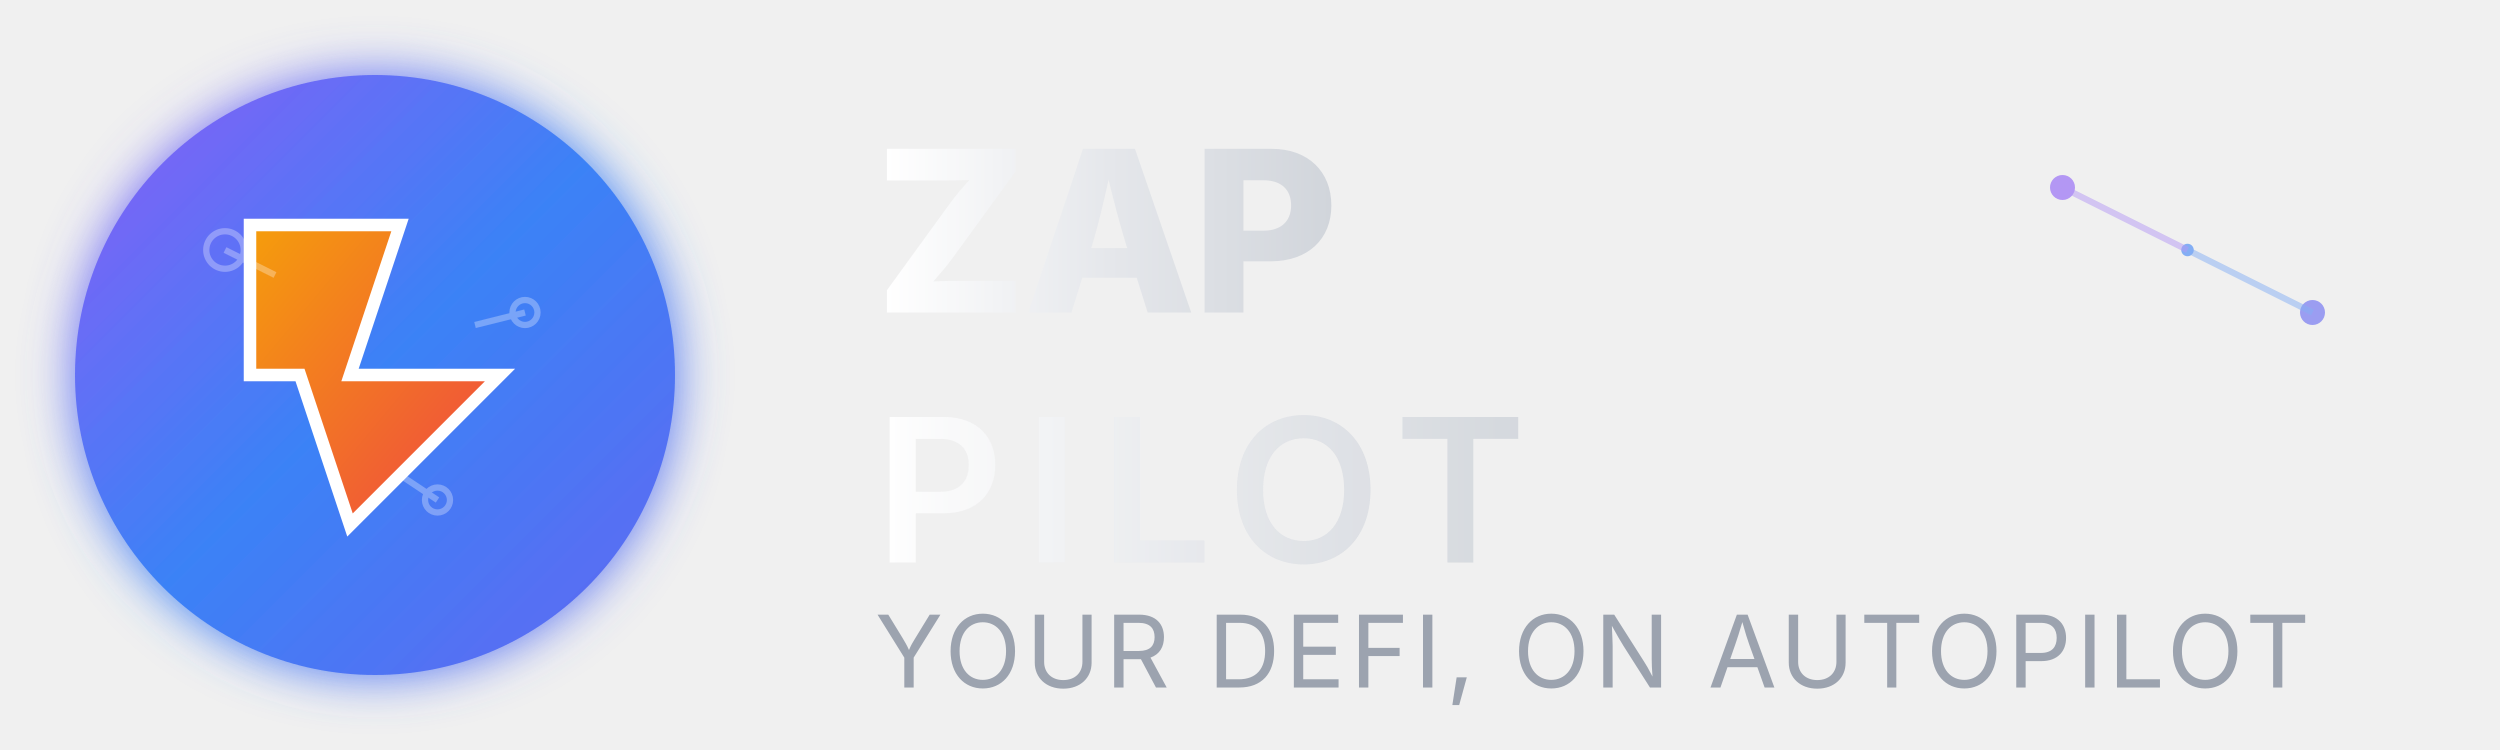
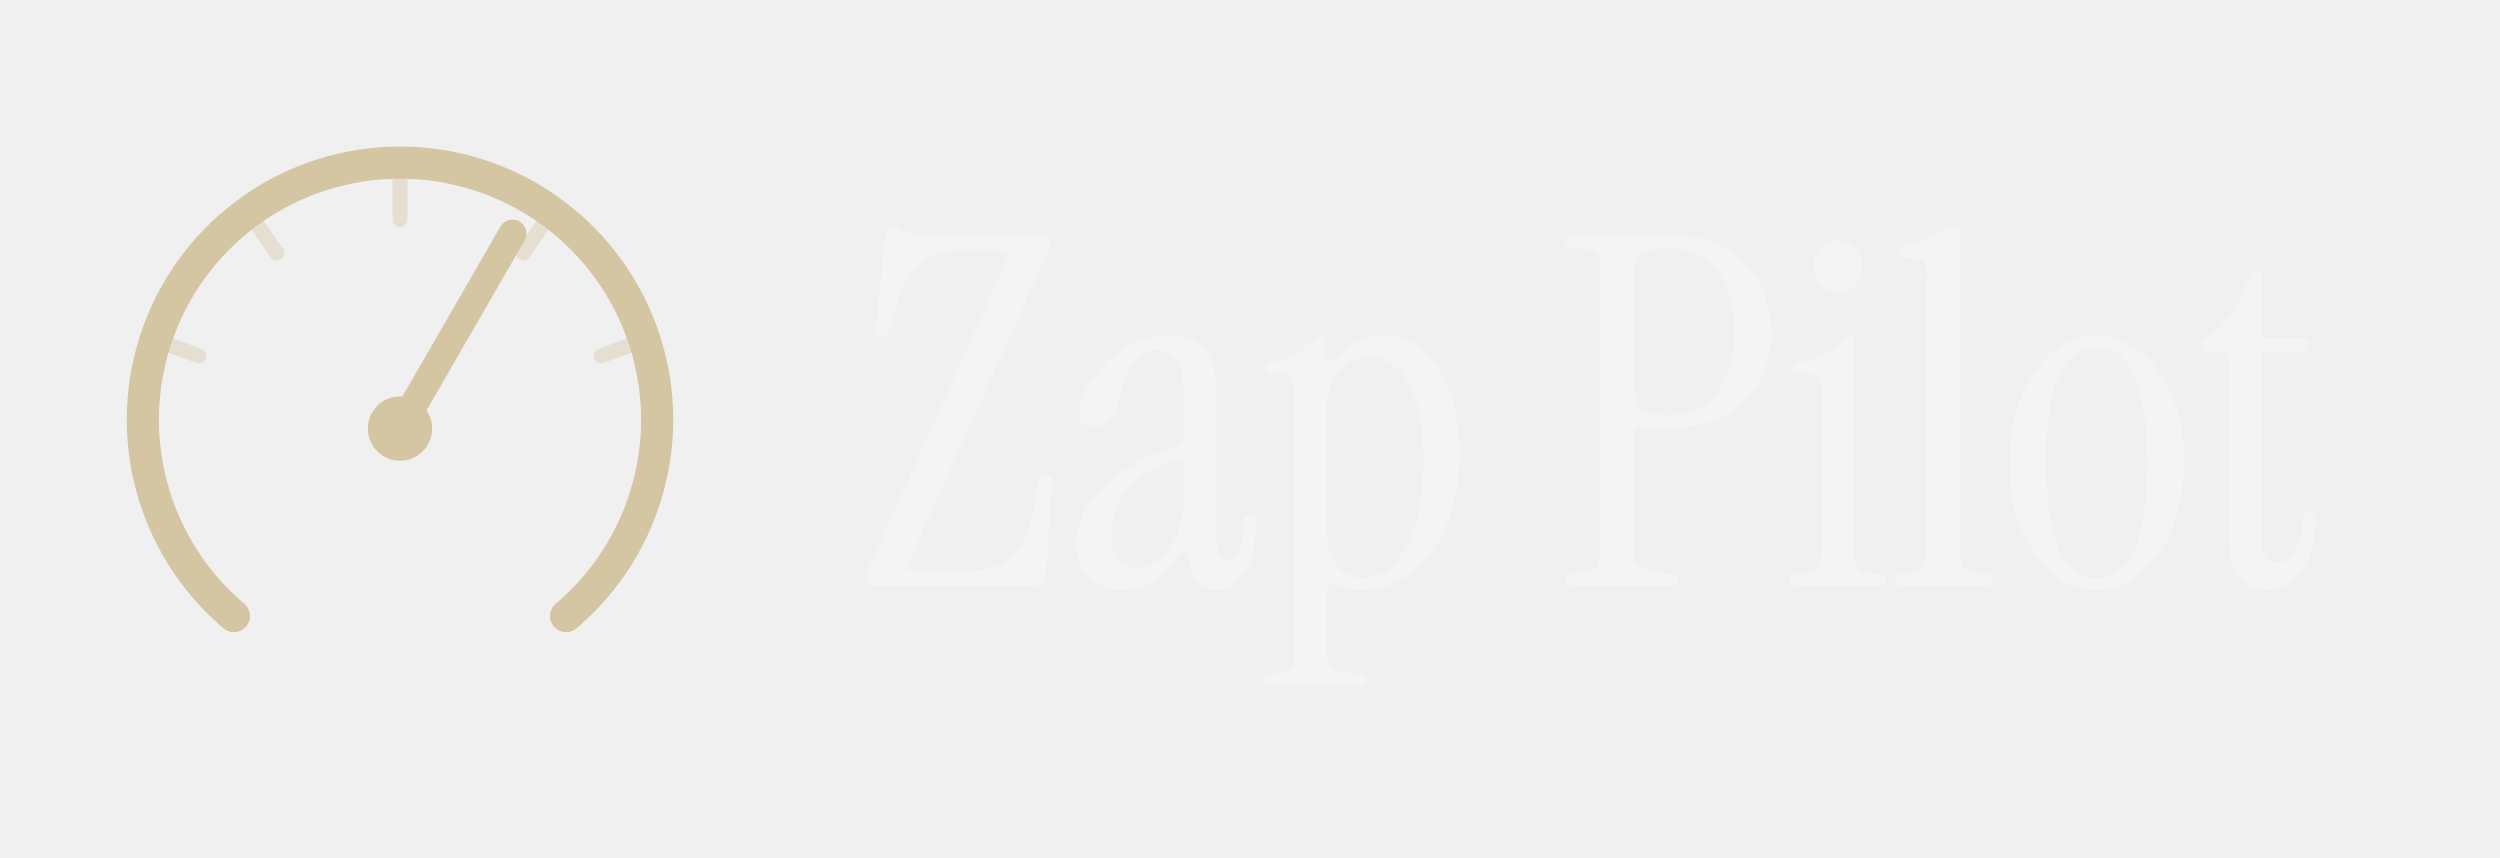
- <svg xmlns="http://www.w3.org/2000/svg" width="2000" height="600" viewBox="0 0 200 60" fill="none">
-   <defs>
-     <linearGradient id="mainGradient" x1="0%" y1="0%" x2="100%" y2="100%">
-       <stop offset="0%" style="stop-color:#8B5CF6;stop-opacity:1" />
-       <stop offset="50%" style="stop-color:#3B82F6;stop-opacity:1" />
-       <stop offset="100%" style="stop-color:#6366F1;stop-opacity:1" />
-     </linearGradient>
-     <linearGradient id="lightningGradient" x1="0%" y1="0%" x2="100%" y2="100%">
-       <stop offset="0%" style="stop-color:#F59E0B;stop-opacity:1" />
-       <stop offset="100%" style="stop-color:#EF4444;stop-opacity:1" />
-     </linearGradient>
-     <filter id="glow">
-       <feGaussianBlur stdDeviation="2" result="coloredBlur" />
-       <feMerge>
-         <feMergeNode in="coloredBlur" />
-         <feMergeNode in="SourceGraphic" />
-       </feMerge>
-     </filter>
-     <linearGradient id="textGradient" x1="0%" y1="0%" x2="100%" y2="0%">
-       <stop offset="0%" style="stop-color:#FFFFFF;stop-opacity:1" />
-       <stop offset="50%" style="stop-color:#E5E7EB;stop-opacity:1" />
-       <stop offset="100%" style="stop-color:#D1D5DB;stop-opacity:1" />
-     </linearGradient>
-   </defs>
-   <circle cx="30" cy="30" r="24" fill="url(#mainGradient)" filter="url(#glow)" />
-   <path d="M20 18 L32 18 L28 30 L40 30 L28 42 L24 30 L20 30 Z" fill="url(#lightningGradient)" stroke="white" stroke-width="1" />
-   <g opacity="0.3" stroke="white" stroke-width="0.5" fill="none">
-     <circle cx="18" cy="20" r="1.5" />
-     <circle cx="42" cy="25" r="1" />
-     <circle cx="35" cy="40" r="1" />
-     <line x1="18" y1="20" x2="22" y2="22" />
-     <line x1="38" y1="26" x2="42" y2="25" />
-     <line x1="32" y1="38" x2="35" y2="40" />
+ <svg xmlns="http://www.w3.org/2000/svg" width="175" height="60" viewBox="0 0 175 60" fill="none">
+   <g transform="translate(4 6) scale(0.75)">
+     <g stroke="#d4c5a3" stroke-linecap="round">
+       <path d="M16.5 49.5 A24 24 0 1 1 47.5 49.5" fill="none" stroke-width="3" />
+       <g stroke-width="1.4" stroke-opacity="0.4">
+         <line x1="32" y1="8" x2="32" y2="12.5" />
+         <line x1="45.8" y1="12.3" x2="43.5" y2="15.6" />
+         <line x1="18.2" y1="12.3" x2="20.5" y2="15.6" />
+         <line x1="54.6" y1="23.8" x2="50.8" y2="25.2" />
+         <line x1="9.4" y1="23.8" x2="13.2" y2="25.2" />
+       </g>
+       <line x1="32" y1="32" x2="42.5" y2="13.8" stroke-width="2.6" />
+     </g>
+     <circle cx="32" cy="32" r="3" fill="#d4c5a3" />
  </g>
-   <g fill="url(#textGradient)">
-     <text x="70" y="25" font-family="Inter, system-ui, sans-serif" font-size="18" font-weight="800" letter-spacing="-0.02em">ZAP</text>
-     <text x="70" y="45" font-family="Inter, system-ui, sans-serif" font-size="16" font-weight="600" letter-spacing="0.1em" opacity="0.9">PILOT</text>
-   </g>
-   <g opacity="0.6">
-     <circle cx="165" cy="15" r="1" fill="#8B5CF6" />
-     <circle cx="175" cy="20" r="0.5" fill="#3B82F6" />
-     <circle cx="185" cy="25" r="1" fill="#6366F1" />
-     <line x1="165" y1="15" x2="175" y2="20" stroke="#8B5CF6" stroke-width="0.5" opacity="0.5" />
-     <line x1="175" y1="20" x2="185" y2="25" stroke="#3B82F6" stroke-width="0.5" opacity="0.5" />
-   </g>
-   <text x="70" y="55" font-family="Inter, system-ui, sans-serif" font-size="8" font-weight="400" fill="#9CA3AF" letter-spacing="0.05em">YOUR DEFI, ON AUTOPILOT</text>
+   <path d="M72.38 41L61.36 41Q60.88 41 60.70 40.73Q60.51 40.46 60.71 40.01L70.54 18.08Q70.74 17.54 70.17 17.54L66.77 17.54Q65.51 17.54 64.47 18.34Q63.43 19.14 62.75 21.38L62.24 23.08Q62.14 23.52 61.77 23.52Q61.26 23.52 61.33 22.95L61.94 16.62Q62.01 15.84 62.52 15.84Q62.75 15.84 62.96 16.01Q63.16 16.18 63.66 16.35Q64.15 16.52 65.24 16.52L72.75 16.52Q73.23 16.52 73.41 16.77Q73.60 17.03 73.40 17.51L63.57 39.44Q63.37 39.98 63.94 39.98L67.72 39.98Q68.67 39.98 69.59 39.71Q70.51 39.44 71.22 38.57Q71.93 37.70 72.27 35.97L72.72 33.69Q72.82 33.25 73.23 33.25Q73.70 33.25 73.63 33.83L73.23 40.22Q73.16 41 72.38 41 M78.60 41.31Q77.17 41.31 76.25 40.41Q75.33 39.50 75.33 38.01Q75.33 36.55 76.25 35.24Q77.17 33.93 78.77 32.87Q80.37 31.82 82.41 31.17Q82.85 31.04 82.85 30.60L82.85 27.50Q82.85 25.87 82.34 25.17Q81.83 24.48 80.94 24.48Q80.09 24.48 79.40 25.24Q78.70 26.01 78.39 27.81Q78.22 28.90 77.66 29.39Q77.10 29.88 76.52 29.88Q75.57 29.88 75.57 28.93Q75.57 27.94 76.13 26.98Q76.69 26.01 77.61 25.21Q78.53 24.41 79.62 23.93Q80.71 23.46 81.79 23.46Q85.16 23.46 85.16 27.37L85.16 37.77Q85.16 39.20 85.87 39.20Q86.32 39.20 86.69 38.60Q87.06 38.01 87.06 36.58Q87.06 36.04 87.51 36.04Q87.91 36.04 87.91 36.61Q87.91 39.10 87.05 40.20Q86.18 41.31 85.09 41.31Q84.28 41.31 83.80 40.64Q83.32 39.98 83.15 39.06Q83.12 38.72 82.87 38.70Q82.61 38.69 82.37 39.03Q81.56 40.15 80.71 40.73Q79.86 41.31 78.60 41.31M79.52 39.74Q80.40 39.74 81.15 39.11Q81.90 38.48 82.37 37.43Q82.85 36.38 82.85 35.05L82.85 32.57Q82.85 31.92 82.13 32.19Q80.06 32.94 78.92 34.25Q77.78 35.56 77.78 37.40Q77.78 39.74 79.52 39.74 M95.16 47.97L89 47.97Q88.49 47.97 88.49 47.60Q88.49 47.22 88.93 47.19L89.41 47.12Q90.12 47.02 90.34 46.71Q90.57 46.41 90.57 45.69L90.57 27.30Q90.57 26.69 90.38 26.46Q90.19 26.24 89.72 26.18L89 26.07Q88.56 26.04 88.56 25.70Q88.56 25.43 89.10 25.33Q90.16 25.16 90.72 24.78Q91.28 24.41 91.89 23.86Q92.20 23.56 92.40 23.56Q92.71 23.56 92.71 23.97L92.71 25.02Q92.71 25.26 92.91 25.34Q93.12 25.43 93.39 25.16L93.76 24.78Q94.44 24.10 95.16 23.78Q95.87 23.46 96.79 23.46Q98.35 23.46 99.56 24.49Q100.77 25.53 101.46 27.37Q102.16 29.20 102.16 31.68Q102.16 34.51 101.28 36.68Q100.39 38.86 98.84 40.08Q97.30 41.31 95.29 41.31Q94.27 41.31 93.49 40.93Q92.88 40.66 92.88 41.31L92.88 45.69Q92.88 46.41 93.10 46.66Q93.32 46.92 94.03 47.02L95.29 47.19Q95.67 47.26 95.67 47.56Q95.67 47.97 95.16 47.97M95.39 40.46Q97.30 40.46 98.47 38.21Q99.64 35.97 99.64 32.16Q99.64 28.66 98.62 26.82Q97.60 24.99 95.73 24.99Q94.58 24.99 93.73 25.94Q92.88 26.89 92.88 28.59L92.88 37.16Q92.88 38.69 93.58 39.57Q94.27 40.46 95.39 40.46  M117.02 41L110.12 41Q109.61 41 109.61 40.63Q109.61 40.32 110.05 40.22L110.83 40.08Q111.54 39.95 111.77 39.71Q111.99 39.47 111.99 38.76L111.99 18.76Q111.99 18.05 111.77 17.81Q111.54 17.57 110.83 17.44L110.05 17.30Q109.61 17.20 109.61 16.89Q109.61 16.52 110.12 16.52L117.22 16.52Q119.23 16.52 120.76 17.39Q122.29 18.25 123.14 19.78Q123.99 21.31 123.99 23.32Q123.99 25.26 123.14 26.75Q122.29 28.25 120.79 29.08Q119.30 29.92 117.32 29.92L114.88 29.92Q114.40 29.92 114.40 30.39L114.40 38.62Q114.40 39.33 114.67 39.59Q114.94 39.84 115.90 40.01L117.15 40.22Q117.53 40.29 117.53 40.59Q117.53 41 117.02 41M114.40 18.73L114.40 27.20Q114.40 29.07 116.68 29.07Q118.89 29.07 120.16 27.50Q121.44 25.94 121.44 23.22Q121.44 20.43 120.15 18.90Q118.85 17.37 116.47 17.37Q114.40 17.37 114.40 18.73 M128.68 20.43Q127.97 20.43 127.47 19.92Q126.98 19.41 126.98 18.63Q126.98 17.85 127.47 17.35Q127.97 16.86 128.68 16.86Q129.39 16.86 129.87 17.35Q130.35 17.85 130.35 18.63Q130.35 19.41 129.87 19.92Q129.39 20.43 128.68 20.43M131.50 41L125.82 41Q125.31 41 125.31 40.63Q125.31 40.32 125.76 40.22L126.16 40.15Q127.01 40.01 127.25 39.73Q127.49 39.44 127.49 38.72L127.49 27.30Q127.49 26.69 127.30 26.46Q127.12 26.24 126.64 26.18L125.93 26.07Q125.48 26.04 125.48 25.70Q125.48 25.43 126.03 25.33Q127.08 25.16 127.73 24.78Q128.37 24.41 128.99 23.86Q129.29 23.56 129.50 23.56Q129.80 23.56 129.80 23.97L129.80 38.72Q129.80 39.44 130.01 39.74Q130.21 40.05 130.79 40.12L131.64 40.22Q132.01 40.29 132.01 40.59Q132.01 41 131.50 41 M139.12 41L133.07 41Q132.66 41 132.66 40.63Q132.66 40.29 133.03 40.22L133.51 40.15Q134.22 40.05 134.56 39.74Q134.90 39.44 134.90 38.72L134.90 19.24Q134.90 18.63 134.72 18.39Q134.53 18.15 134.05 18.12L133.27 18.02Q132.90 17.95 132.90 17.61Q132.90 17.27 133.27 17.20Q134.22 17 134.90 16.72Q135.58 16.45 136.02 16.18Q136.57 15.84 136.84 15.84Q137.21 15.84 137.21 16.38L137.21 38.72Q137.21 39.44 137.44 39.73Q137.66 40.01 138.37 40.12L139.15 40.22Q139.53 40.29 139.53 40.63Q139.53 41 139.12 41 M146.77 41.31Q145.03 41.31 143.66 40.13Q142.28 38.96 141.46 36.92Q140.65 34.88 140.65 32.36Q140.65 29.85 141.46 27.84Q142.28 25.84 143.67 24.65Q145.07 23.46 146.77 23.46Q148.50 23.46 149.88 24.65Q151.26 25.84 152.07 27.84Q152.89 29.85 152.89 32.36Q152.89 34.88 152.09 36.92Q151.29 38.96 149.90 40.13Q148.50 41.31 146.77 41.31M146.77 40.46Q150.30 40.46 150.30 32.36Q150.30 24.31 146.77 24.31Q143.23 24.31 143.23 32.36Q143.23 40.46 146.77 40.46 M158.74 41.31Q157.55 41.31 156.78 40.47Q156.02 39.64 156.02 37.74L156.02 25.02Q156.02 24.61 155.61 24.61L154.62 24.61Q154.08 24.61 154.08 24.20Q154.08 23.93 154.38 23.73Q155.51 22.95 156.19 22.04Q156.87 21.14 157.38 19.58Q157.61 18.87 157.95 18.87Q158.33 18.87 158.33 19.41L158.33 23.18Q158.33 23.66 158.80 23.66L161.01 23.66Q161.56 23.66 161.56 24.14Q161.56 24.61 161.01 24.61L158.80 24.61Q158.33 24.61 158.33 25.09L158.33 37.77Q158.33 38.52 158.57 38.94Q158.80 39.37 159.45 39.37Q160.16 39.37 160.62 38.65Q161.08 37.94 161.22 36.34Q161.29 35.87 161.66 35.87Q162.07 35.87 162.07 36.38Q161.97 38.99 161 40.15Q160.03 41.31 158.74 41.31" fill="#f4f4f5" />
</svg>
